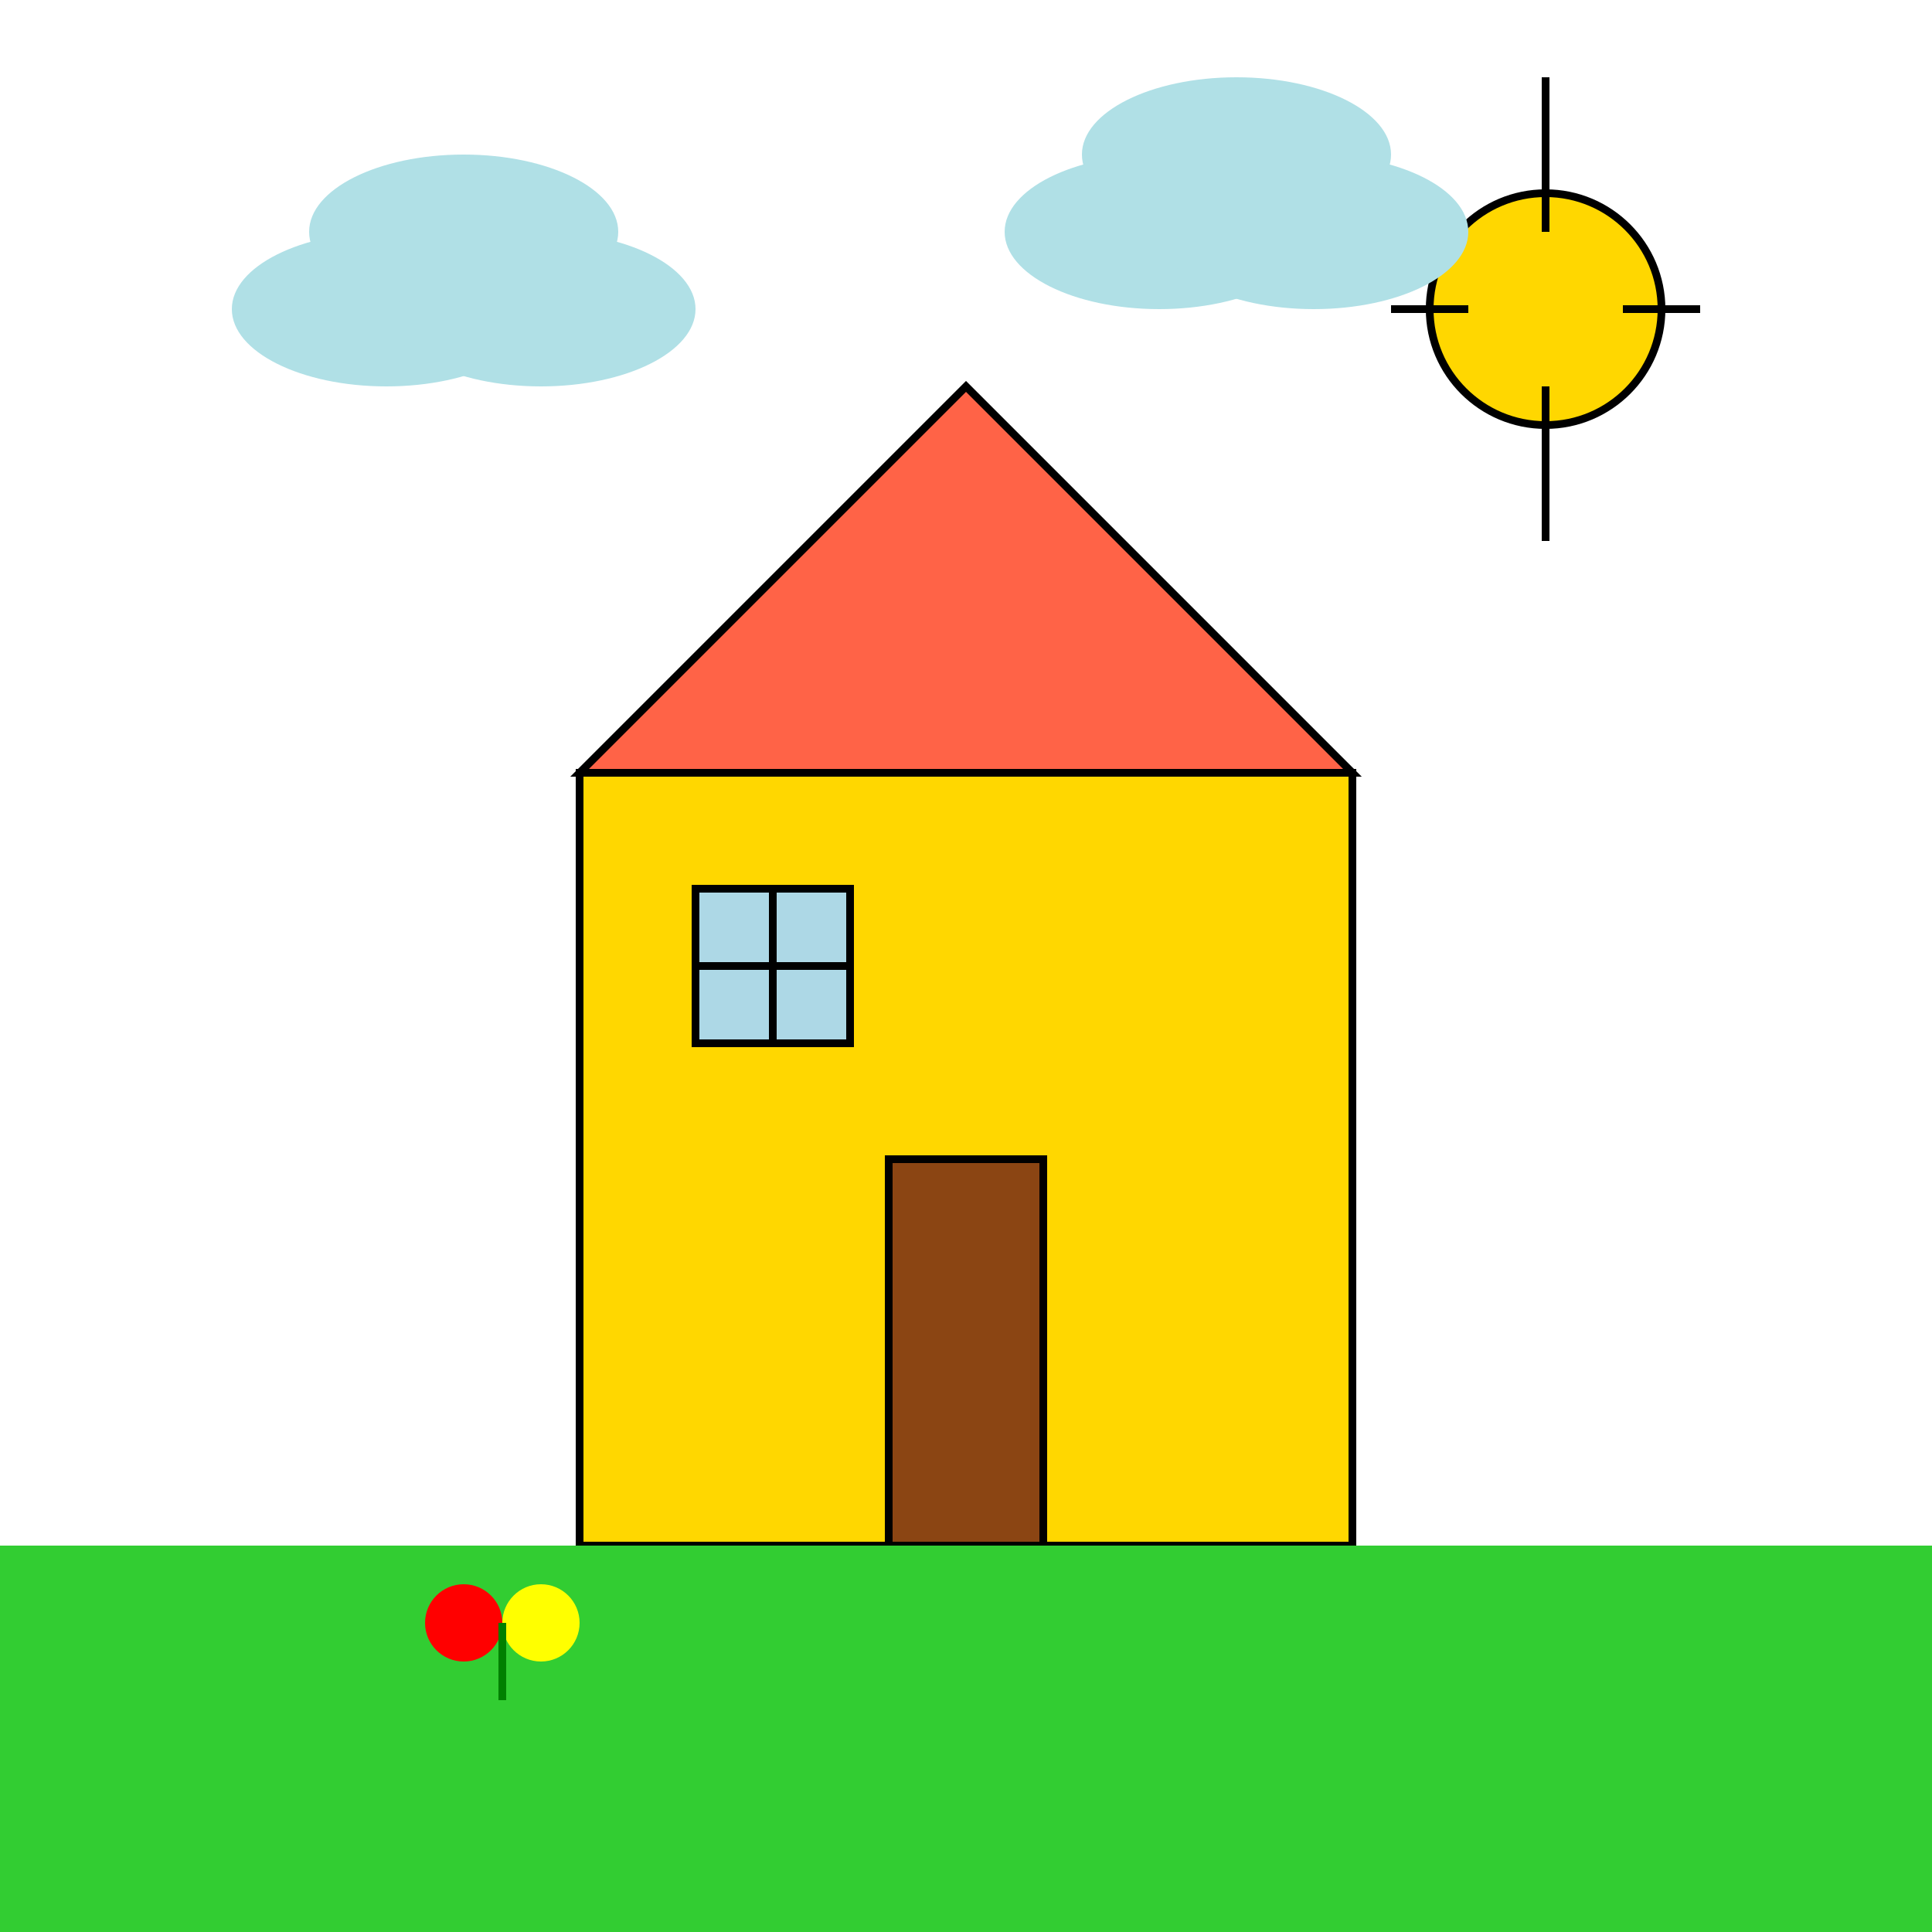
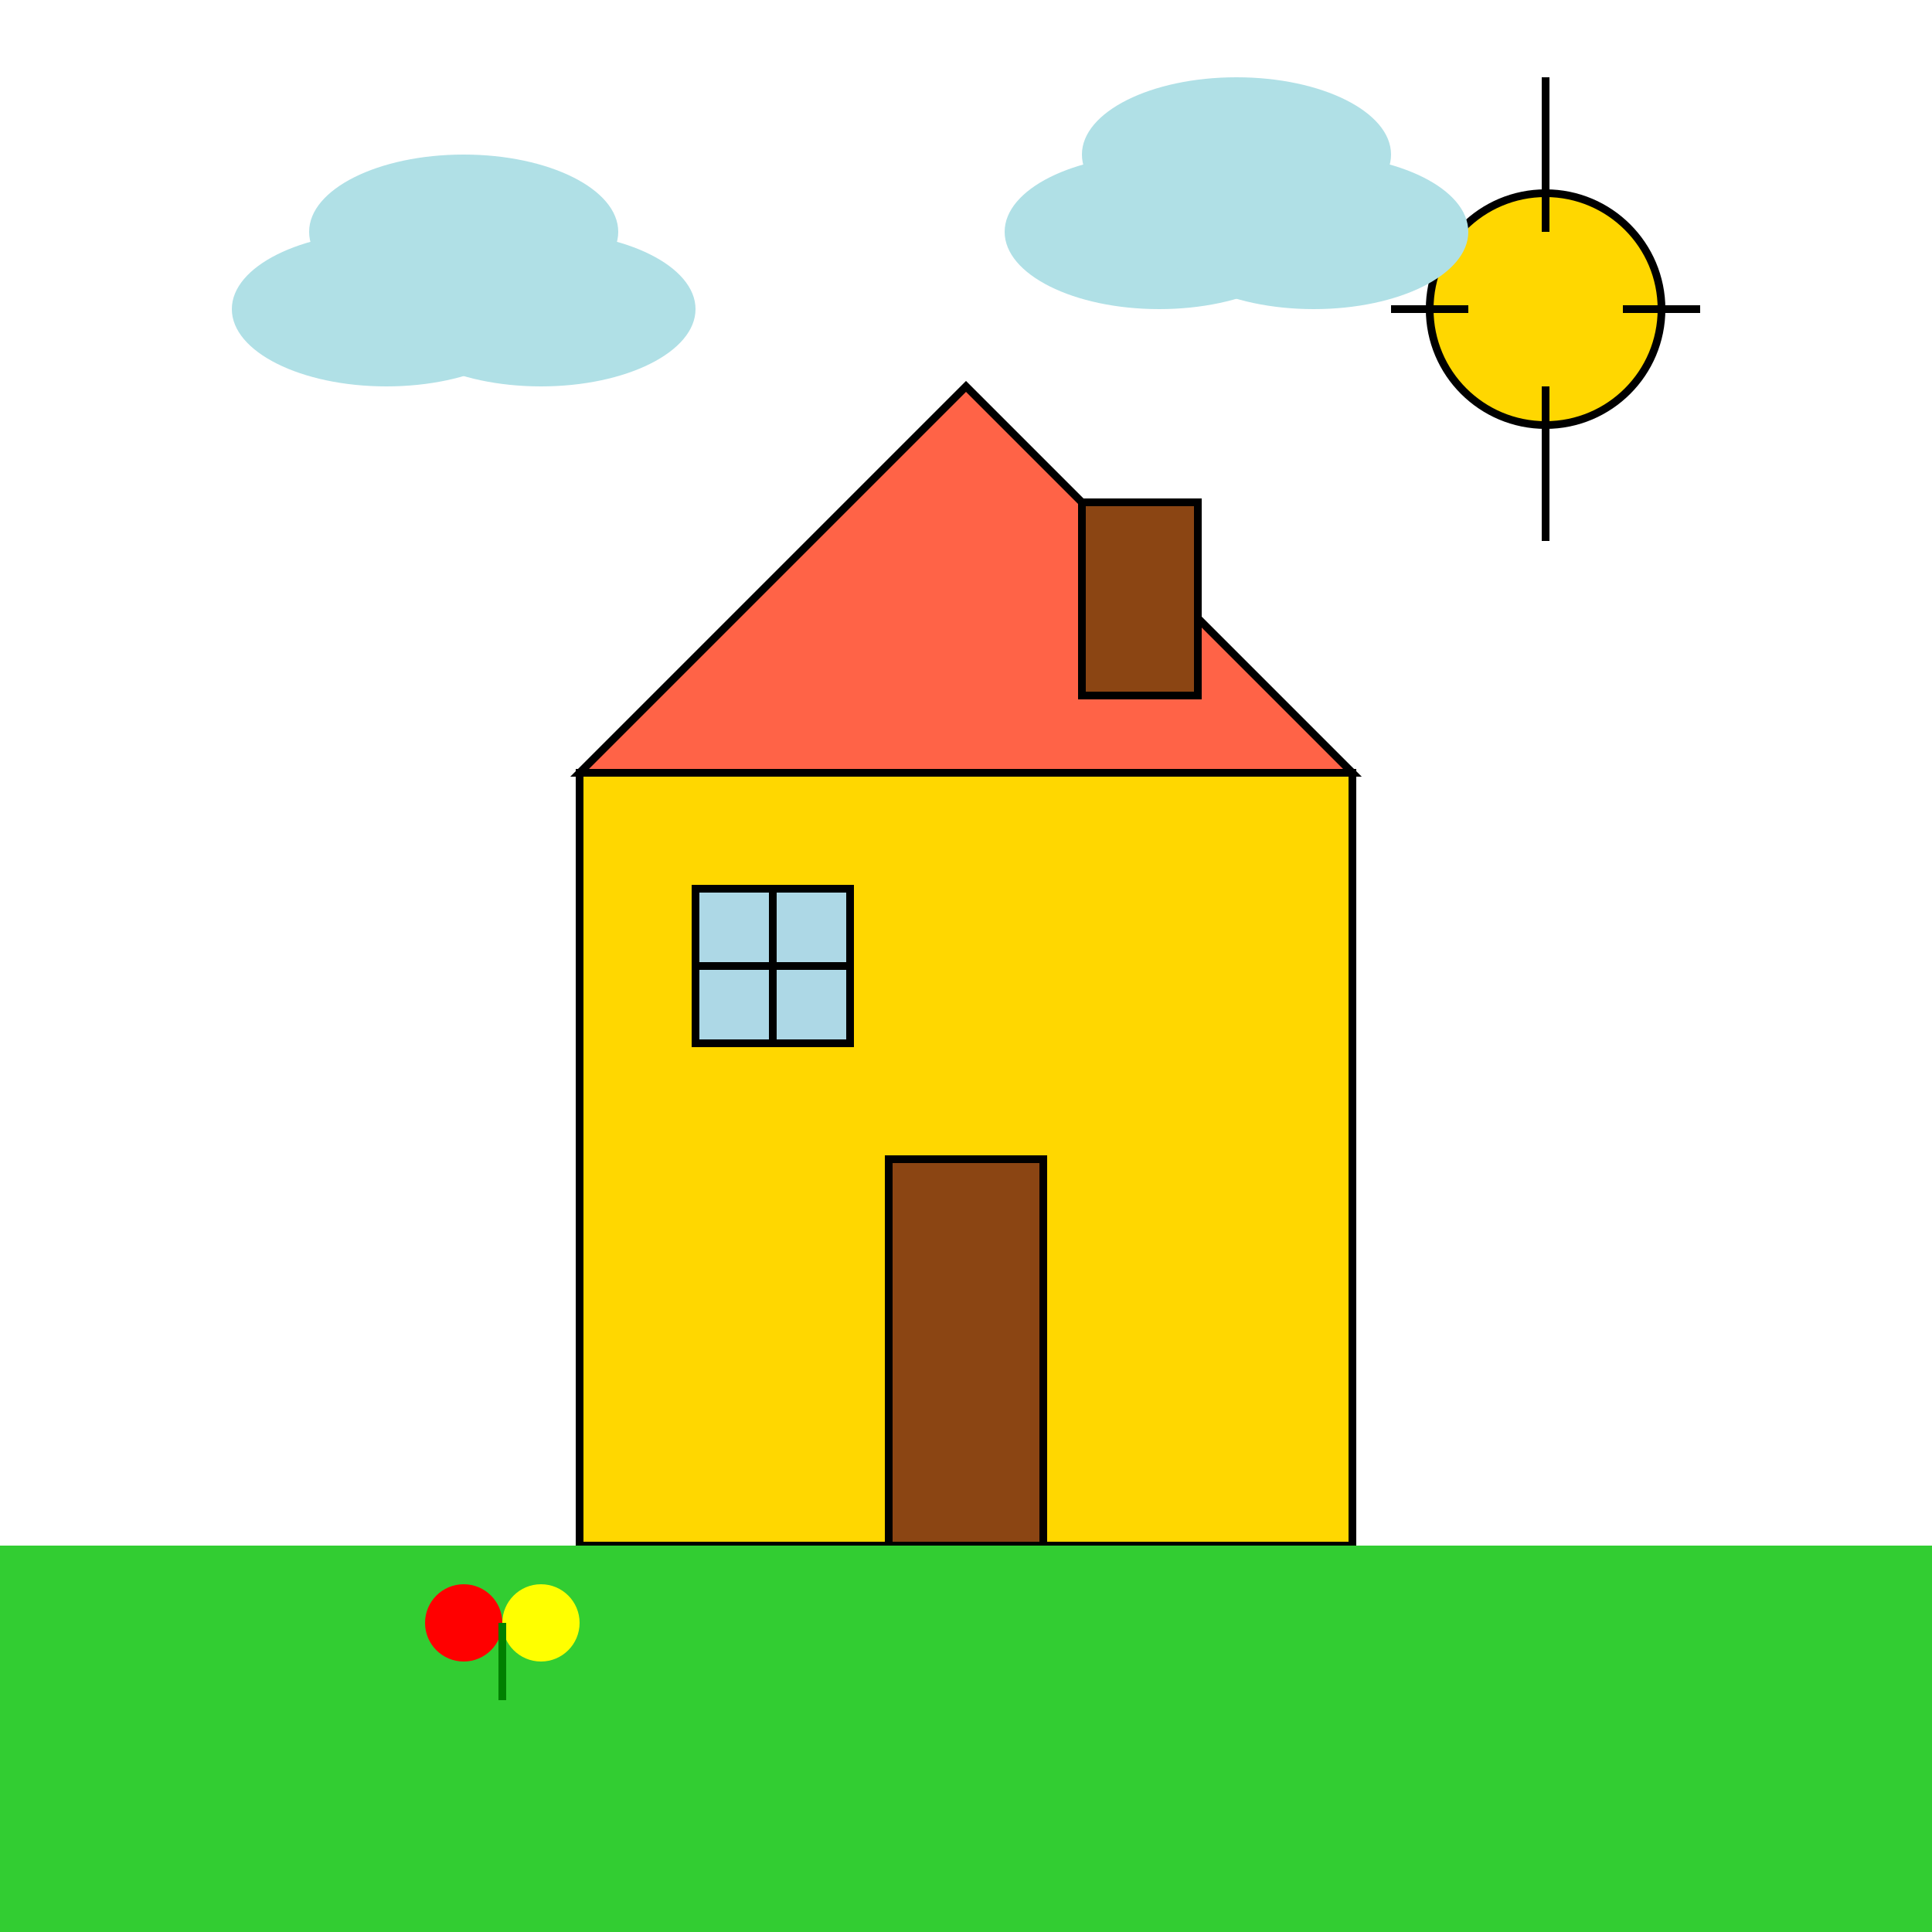
<svg xmlns="http://www.w3.org/2000/svg" viewBox="0 0 500 500" width="500" height="500">
  <rect x="150" y="200" width="200" height="200" fill="#FFD700" stroke="black" stroke-width="2" />
  <polygon points="150,200 250,100 350,200" fill="#FF6347" stroke="black" stroke-width="2" />
+   <rect x="280" y="130" width="30" height="50" fill="#8B4513" stroke="black" stroke-width="2" />
  <rect x="230" y="300" width="40" height="100" fill="#8B4513" stroke="black" stroke-width="2" />
  <rect x="180" y="230" width="40" height="40" fill="#ADD8E6" stroke="black" stroke-width="2" />
  <line x1="180" y1="250" x2="220" y2="250" stroke="black" stroke-width="2" />
  <line x1="200" y1="230" x2="200" y2="270" stroke="black" stroke-width="2" />
  <circle cx="400" cy="80" r="30" fill="#FFD700" stroke="black" stroke-width="2" />
  <line x1="400" y1="20" x2="400" y2="60" stroke="black" stroke-width="2" />
  <line x1="400" y1="100" x2="400" y2="140" stroke="black" stroke-width="2" />
  <line x1="360" y1="80" x2="380" y2="80" stroke="black" stroke-width="2" />
  <line x1="420" y1="80" x2="440" y2="80" stroke="black" stroke-width="2" />
  <ellipse cx="100" cy="80" rx="40" ry="20" fill="#B0E0E6" />
  <ellipse cx="140" cy="80" rx="40" ry="20" fill="#B0E0E6" />
  <ellipse cx="120" cy="60" rx="40" ry="20" fill="#B0E0E6" />
  <ellipse cx="300" cy="60" rx="40" ry="20" fill="#B0E0E6" />
  <ellipse cx="340" cy="60" rx="40" ry="20" fill="#B0E0E6" />
  <ellipse cx="320" cy="40" rx="40" ry="20" fill="#B0E0E6" />
  <rect x="0" y="400" width="500" height="100" fill="#32CD32" />
  <circle cx="120" cy="420" r="10" fill="red" />
  <circle cx="140" cy="420" r="10" fill="yellow" />
  <line x1="130" y1="420" x2="130" y2="440" stroke="green" stroke-width="2" />
</svg>
